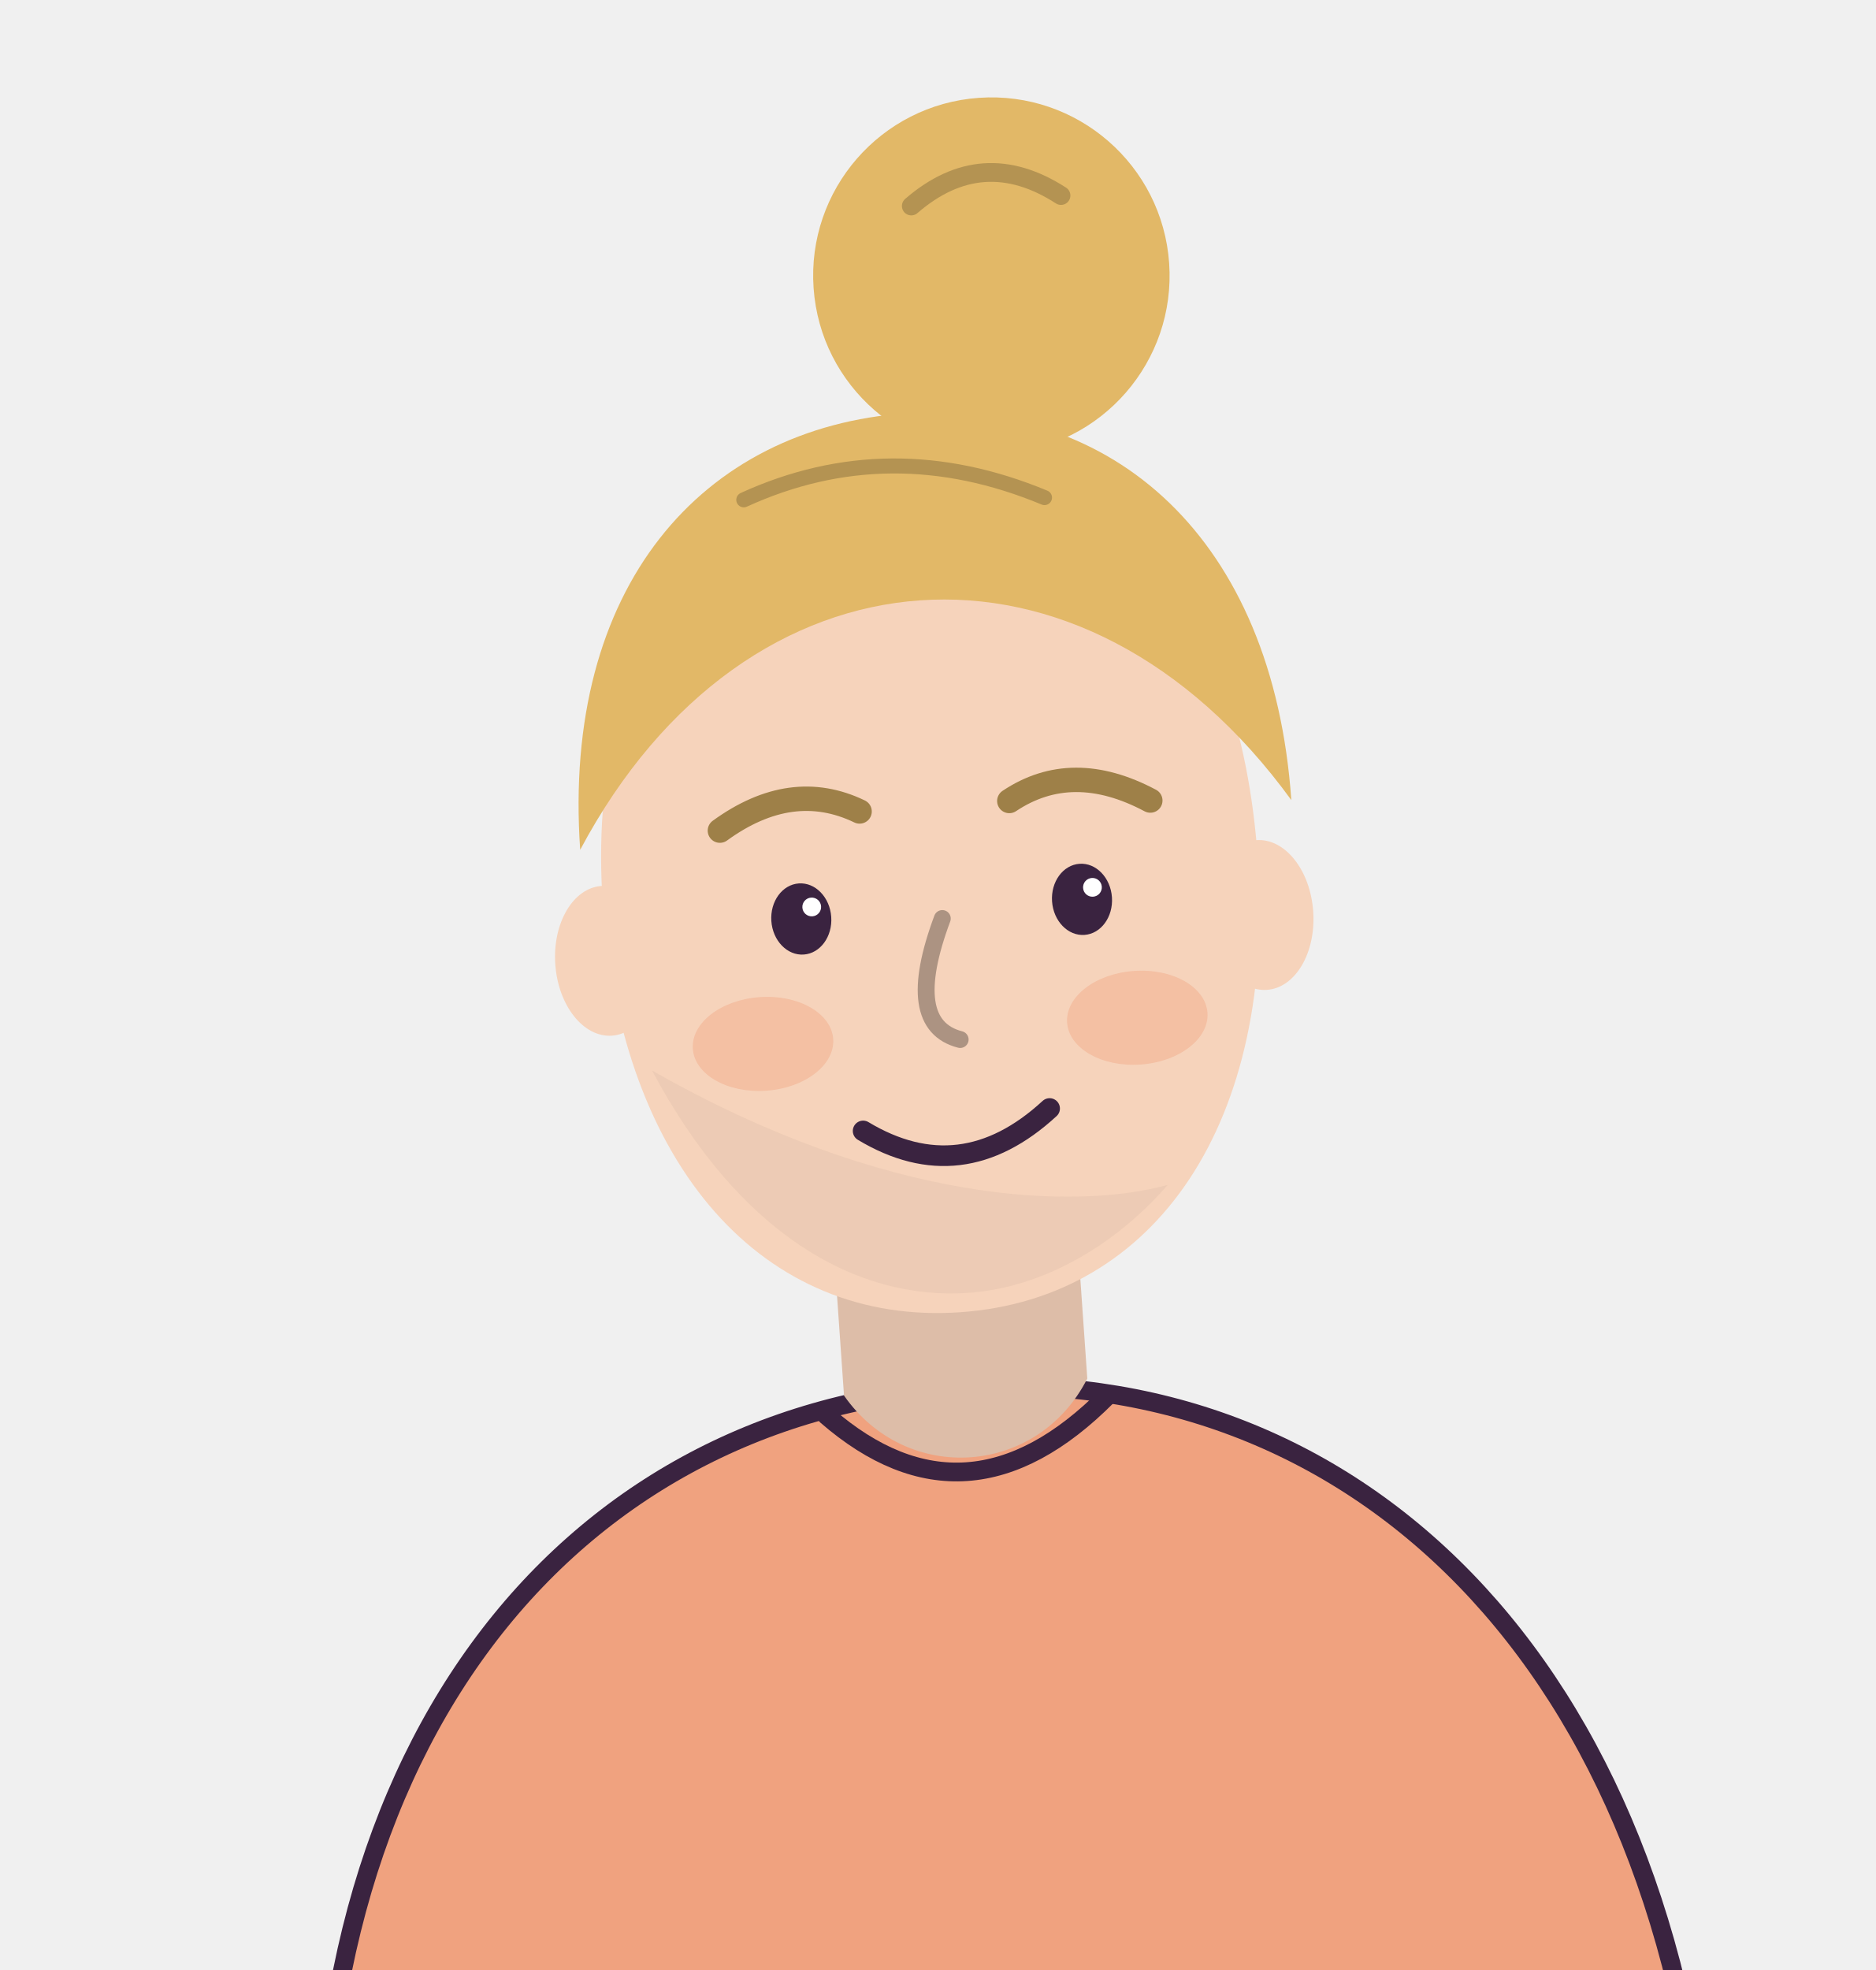
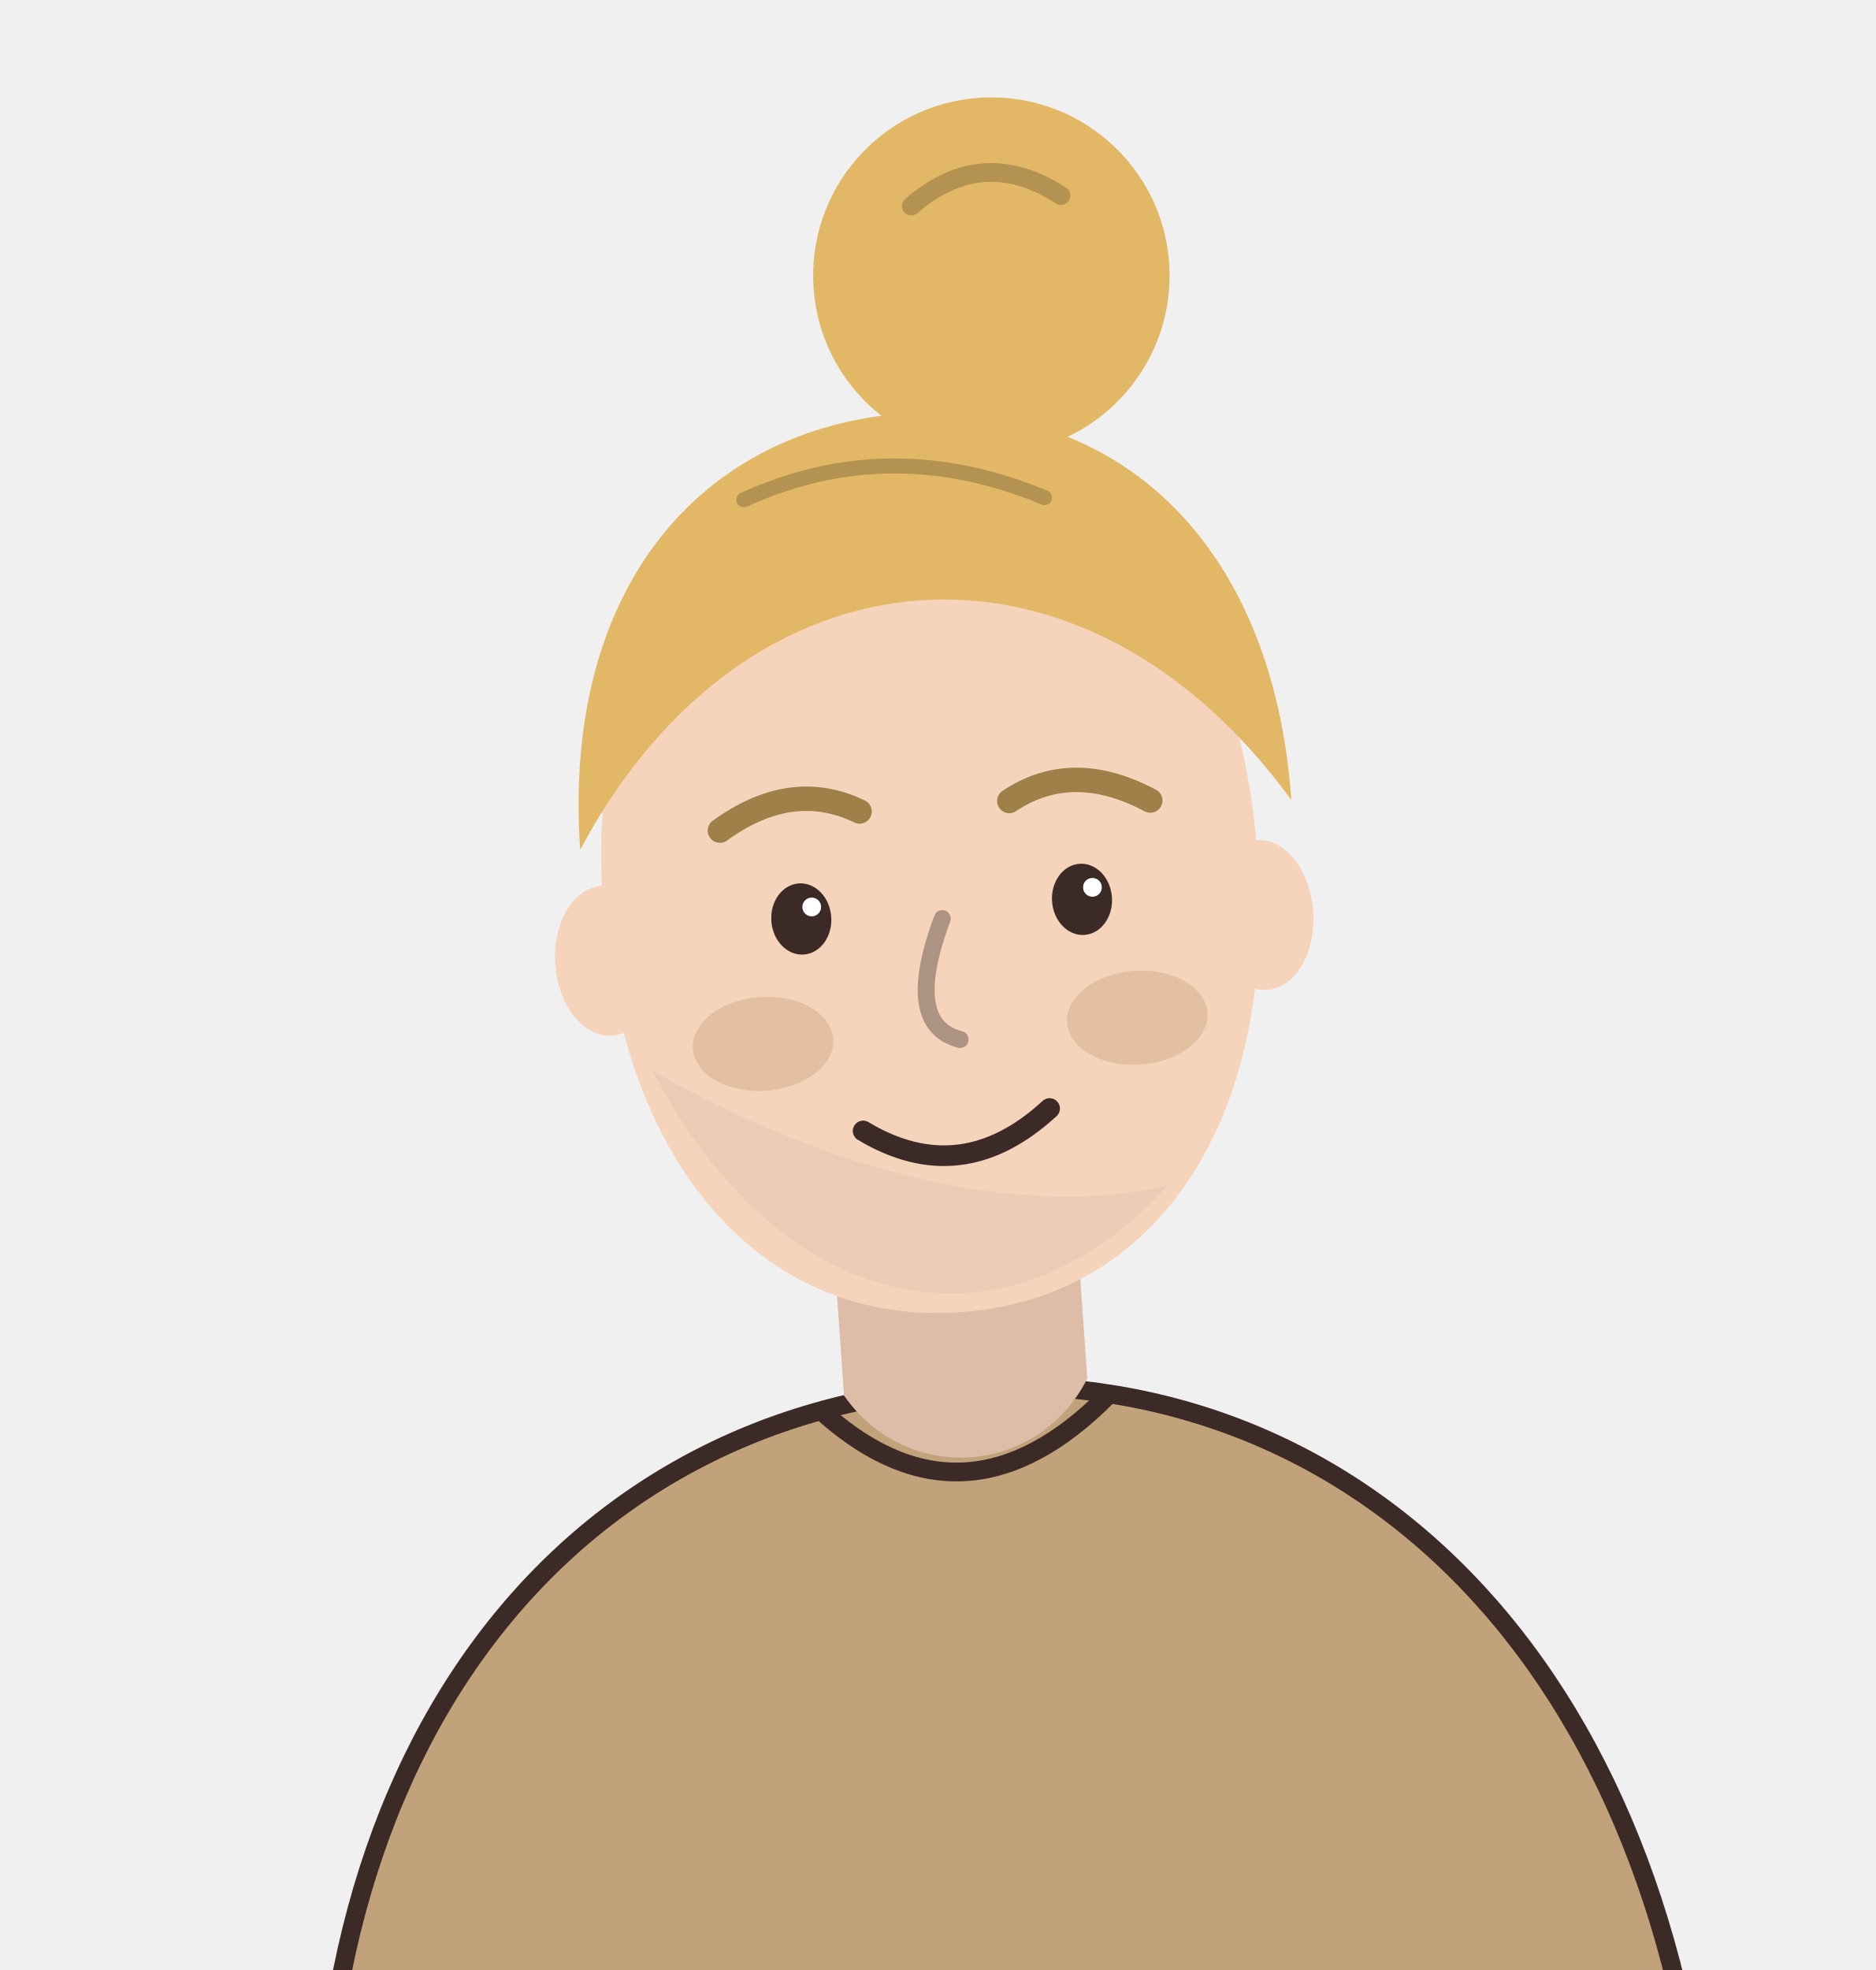
<svg xmlns="http://www.w3.org/2000/svg" viewBox="0 0 200 210" role="img">
  <defs>
    <filter id="g-board2-bare" x="0" y="0" width="100%" height="100%">
      <feTurbulence type="fractalNoise" baseFrequency=".9" numOctaves="2" seed="4" />
      <feColorMatrix values="0 0 0 0 .23  0 0 0 0 .14  0 0 0 0 .25  0 0 0 .09 0" />
      <feComposite in2="SourceGraphic" operator="in" />
    </filter>
  </defs>
  <g transform="rotate(-4 100 120)">
    <circle cx="112" cy="30" r="19" fill="#e2b867" />
    <path d="M104 22q8-6 16 0" stroke-linecap="round" stroke-linejoin="round" fill="none" stroke="#b49352" stroke-width="2" />
-     <path d="M26 240c0-58 32-92 74-92s74 34 74 92z" fill="#f0a27f" stroke="#3a2340" stroke-width="2" />
+     <path d="M26 240c0-58 32-92 74-92s74 34 74 92z" fill="#C2A27A" stroke="#3B2A26" stroke-width="2" />
    <path d="M88 126v22c6 10 20 10 26 0v-22z" fill="#ddbda8" stroke="none" />
-     <path d="M86 150q14 14 30 0" stroke-linecap="round" stroke-linejoin="round" fill="none" stroke-width="2" stroke="#3a2340" />
+     <path d="M86 150q14 14 30 0" stroke-linecap="round" stroke-linejoin="round" fill="none" stroke-width="2" stroke="#3B2A26" />
    <path d="M66 94c0-28 15-44 36-44s34 16 34 44c0 28-14 46-35 46S66 122 66 94z" fill="#f6d3bb" />
    <path d="M70 112c8 18 20 26 32 26 8 0 16-4 22-10-10 2-30 0-54-16z" fill="#ddbda8" opacity=".35" />
    <ellipse cx="66" cy="100" rx="5.5" ry="8" fill="#f6d3bb" />
    <ellipse cx="136" cy="100" rx="5.5" ry="8" fill="#f6d3bb" />
-     <ellipse cx="82" cy="110" rx="7.5" ry="5" fill="#f0a27f" opacity=".4" />
-     <ellipse cx="122" cy="110" rx="7.5" ry="5" fill="#f0a27f" opacity=".4" />
-     <ellipse cx="87" cy="97" rx="3.2" ry="3.8" fill="#3a2340" />
-     <ellipse cx="117" cy="97" rx="3.2" ry="3.8" fill="#3a2340" />
+     <ellipse cx="82" cy="110" rx="7.5" ry="5" fill="#C2A27A" opacity=".4" />
+     <ellipse cx="122" cy="110" rx="7.5" ry="5" fill="#C2A27A" opacity=".4" />
+     <ellipse cx="87" cy="97" rx="3.2" ry="3.8" fill="#3B2A26" />
+     <ellipse cx="117" cy="97" rx="3.2" ry="3.8" fill="#3B2A26" />
    <circle cx="88.2" cy="95.8" r="1" fill="#fff" />
    <circle cx="118.2" cy="95.8" r="1" fill="#fff" />
    <path d="M79 87q8-5 15-1M110 86q7-4 15 1" stroke-linecap="round" stroke-linejoin="round" fill="none" stroke="#9e8048" stroke-width="2.6" />
    <path d="M102 98q-5 11 1 13" stroke-linecap="round" stroke-linejoin="round" fill="none" stroke="#ac9382" stroke-width="1.8" />
-     <path d="M92 120q10 7 20-1" stroke-linecap="round" stroke-linejoin="round" fill="none" stroke-width="2.2" stroke="#3a2340" />
+     <path d="M92 120q10 7 20-1" stroke-linecap="round" stroke-linejoin="round" fill="none" stroke-width="2.2" stroke="#3B2A26" />
    <path d="M64 88c0-28 16-44 38-44s38 16 38 44c-10-16-24-24-38-24s-28 8-38 24z" fill="#e2b867" />
    <path d="M84 52q16-6 32 2" stroke-linecap="round" stroke-linejoin="round" fill="none" stroke="#b49352" stroke-width="1.6" />
  </g>
</svg>
